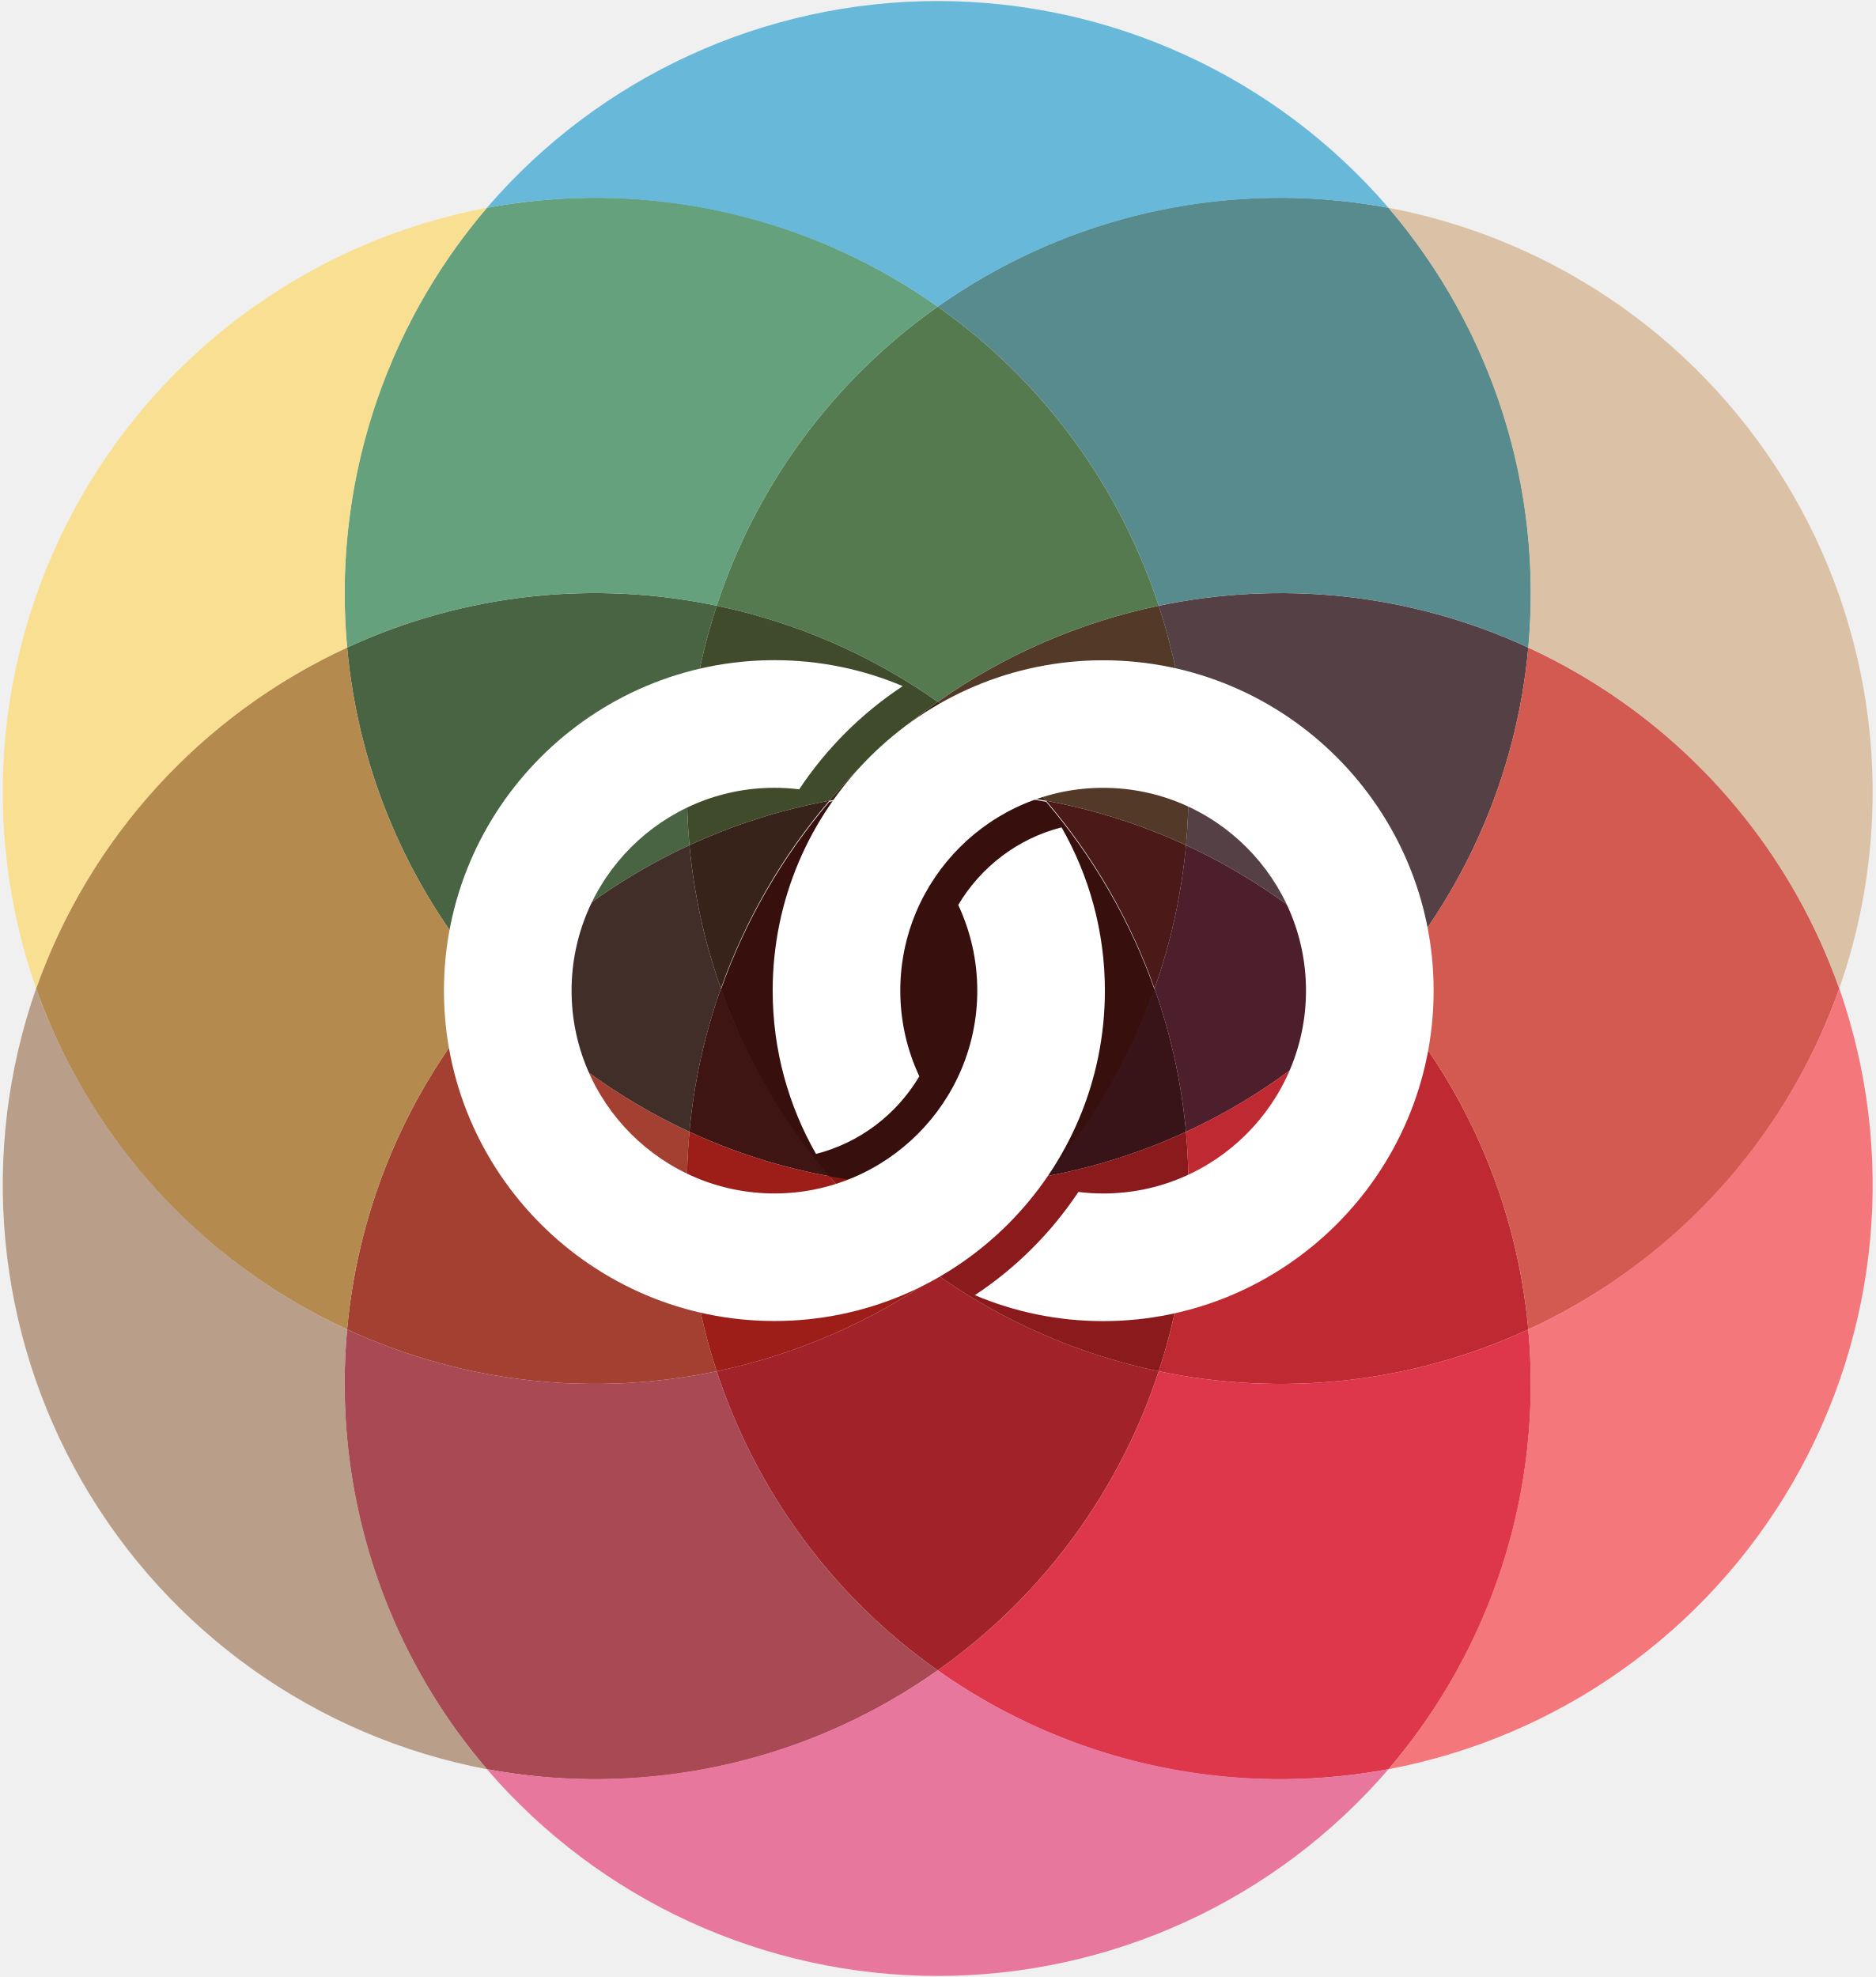
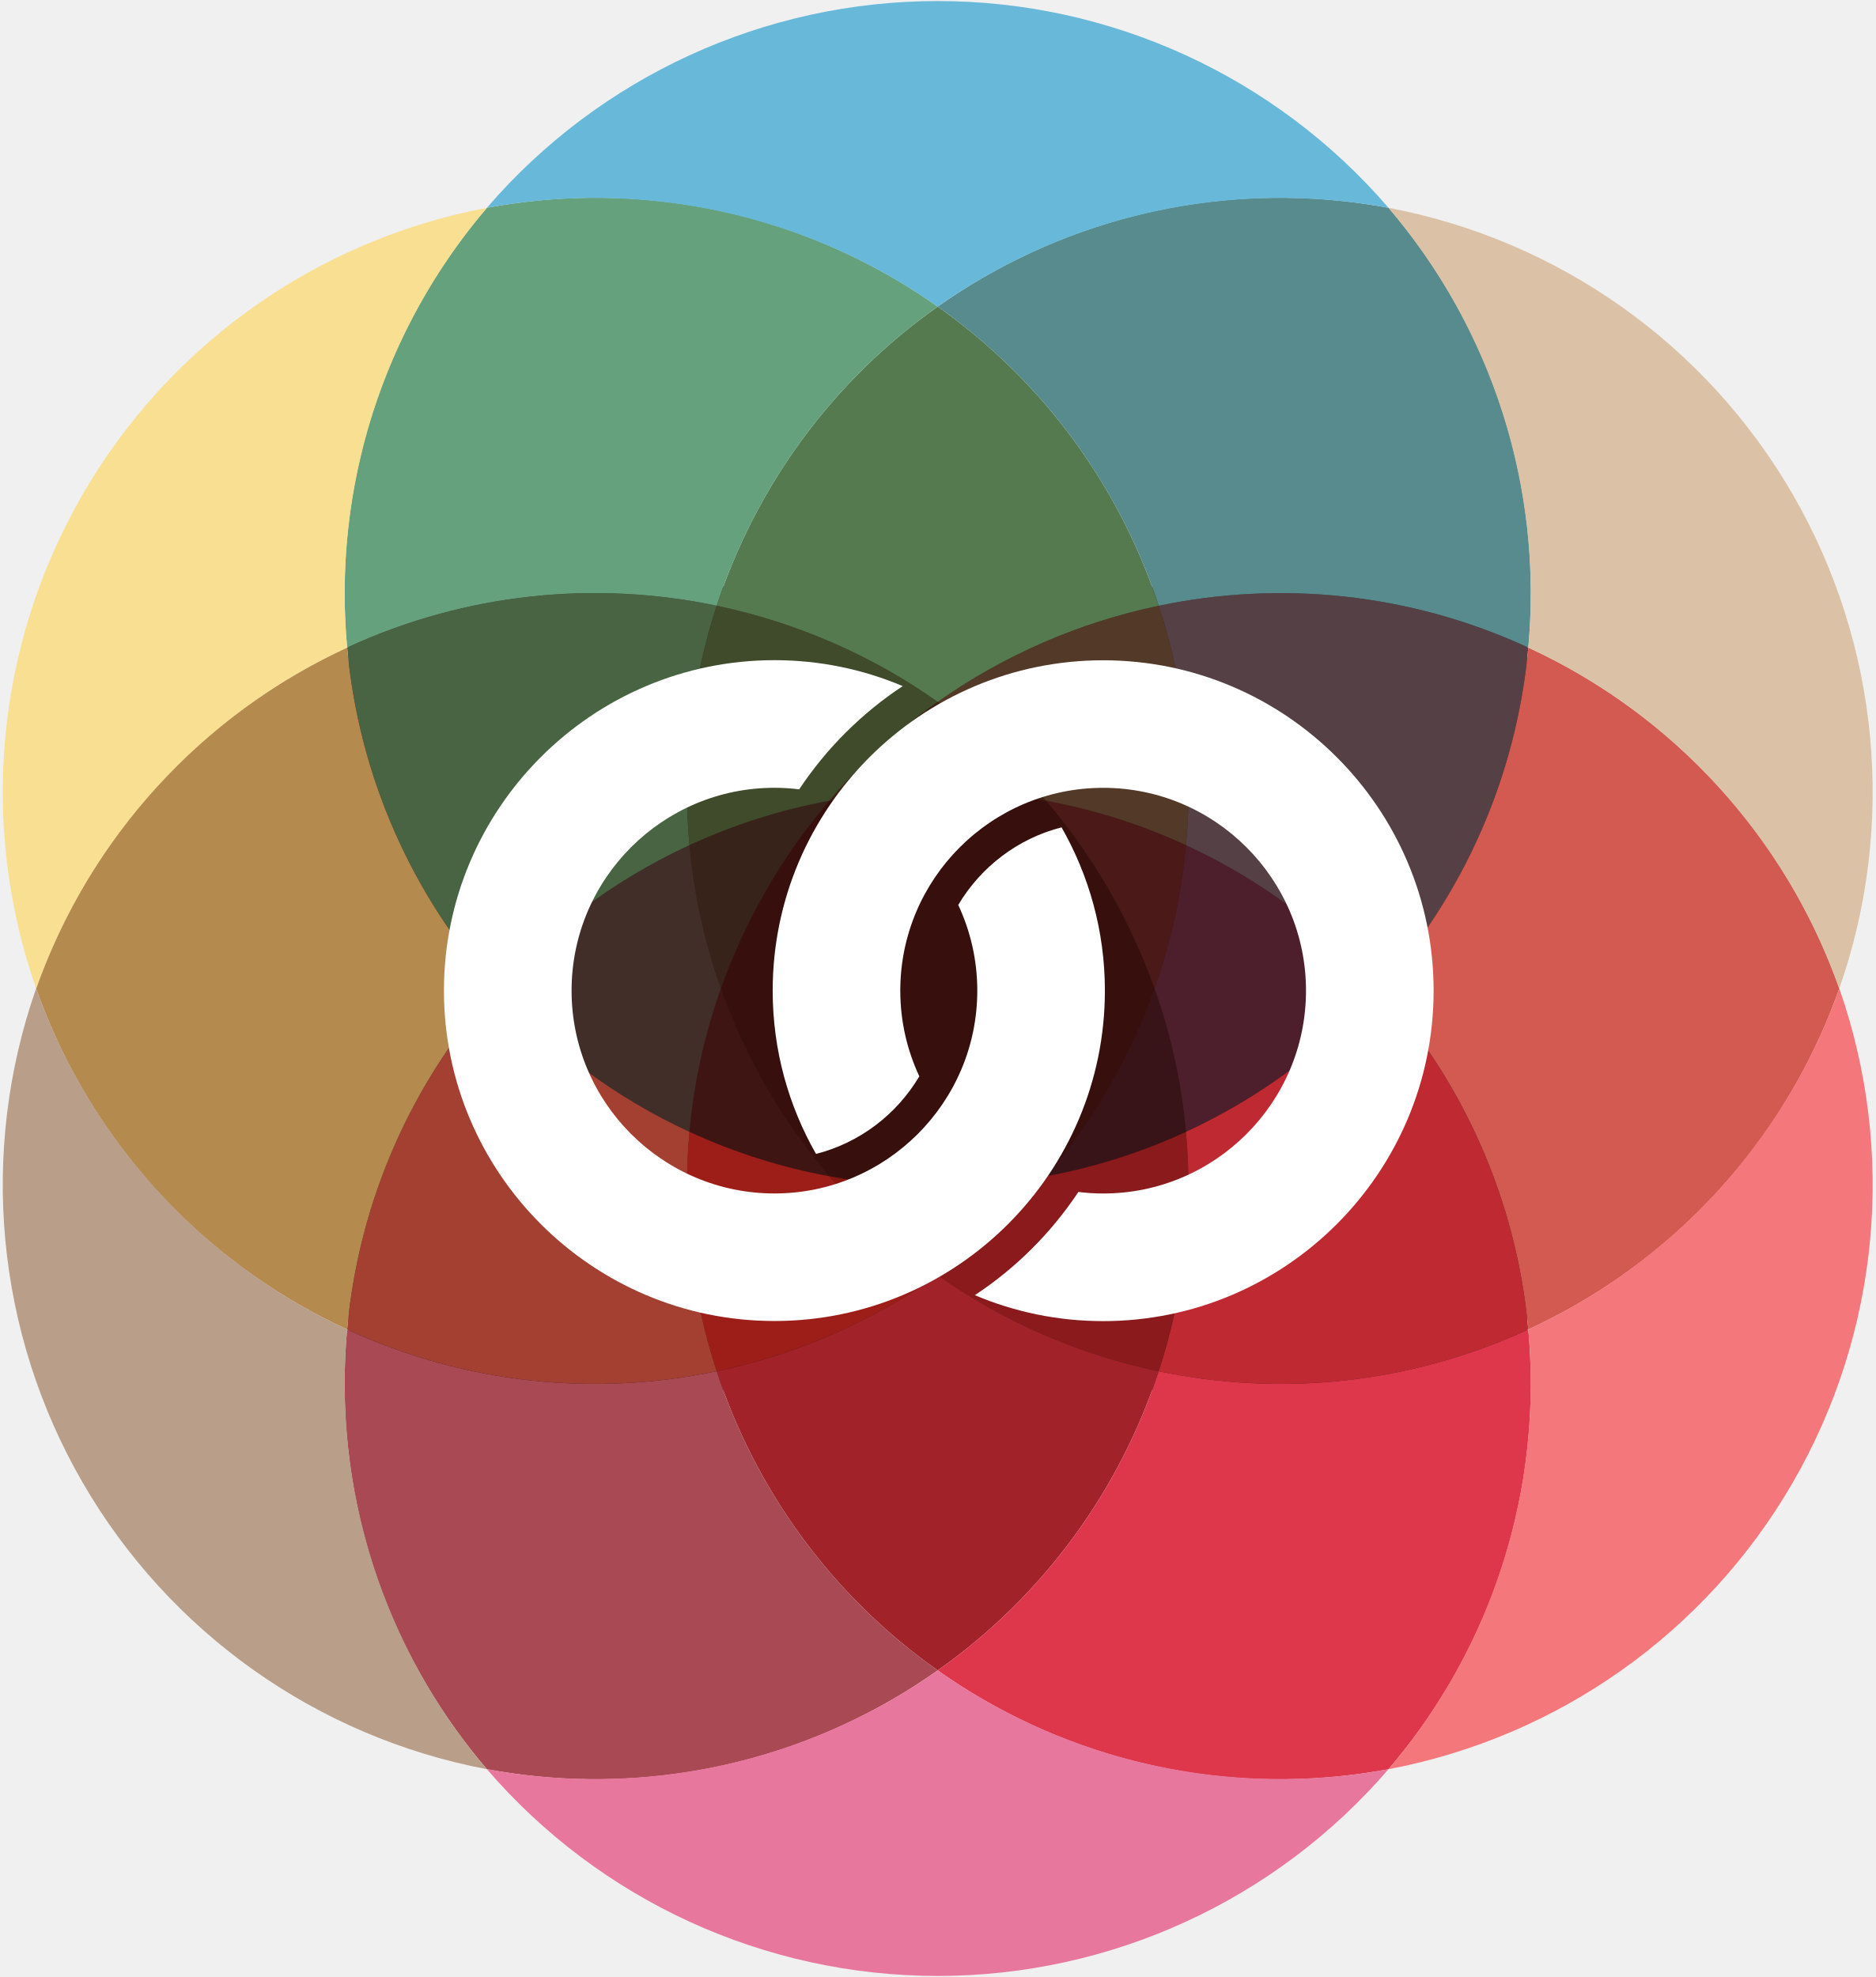
<svg xmlns="http://www.w3.org/2000/svg" xmlns:xlink="http://www.w3.org/1999/xlink" viewBox="-175 -184.5 350 369">
  <defs>
    <path id="a" d="m20.236-35.042c-6.036-7.075-12.847-13.246-20.233-18.459-7.386 5.214-14.198 11.384-20.233 18.46 6.561-1.212 13.322-1.852 20.233-1.852s13.673 0.639 20.233 1.851z" />
    <path id="b" d="m20.236-35.042c9.145 1.689 17.895 4.503 26.103 8.293 1.386-15.171-0.396-30.391-5.089-44.69-14.73 3.086-28.802 9.152-41.247 17.938 7.386 5.213 14.197 11.384 20.233 18.459z" />
    <path id="c" d="m41.25-71.439c-7.205-21.956-21.268-41.735-41.247-55.829-19.979 14.093-34.042 33.873-41.247 55.829 14.73 3.086 28.802 9.152 41.247 17.938 12.445-8.787 26.517-14.853 41.247-17.938z" />
    <path id="d" d="m8.564-132.752c-2.966 1.712-5.816 3.547-8.562 5.484 19.979 14.093 34.042 33.873 41.247 55.829 22.617-4.738 46.778-2.449 68.973 7.807 0.304-3.345 0.468-6.731 0.468-10.156 0-27.459-10.003-52.579-26.558-71.925-25.031-4.665-51.787-0.768-75.568 12.961z" />
    <path id="e" d="m0-127.268a111 111 0 0 1 84.13-18.446a111 111 0 0 0 -168.26 0a111 111 0 0 1 84.13 18.446z" />
  </defs>
-   <path fill="#37100d" d="m40.469 .197c-2.23-6.288-5.058-12.463-8.513-18.448s-7.39-11.521-11.719-16.597c-6.561-1.212-13.322-1.851-20.233-1.851-6.912 0-13.673 0.639-20.233 1.852-4.33 5.075-8.264 10.611-11.72 16.596s-6.283 12.161-8.513 18.448c2.23 6.287 5.058 12.462 8.513 18.448s7.39 11.521 11.72 16.597c6.561 1.212 13.322 1.851 20.233 1.851s13.672-0.639 20.232-1.851c4.33-5.076 8.265-10.612 11.72-16.597s6.282-12.161 8.513-18.448z" />
+   <rect fill="#37100d" x="-110" y="-75" width="220" height="150" />
  <use xlink:href="#a" fill="#3c2315" />
  <use xlink:href="#a" fill="#4b1a18" transform="rotate(60)" />
  <use xlink:href="#a" fill="#381317" transform="rotate(120)" />
  <use xlink:href="#a" fill="#87170f" transform="rotate(180)" />
  <use xlink:href="#a" fill="#3f1514" transform="rotate(240)" />
  <use xlink:href="#a" fill="#38231b" transform="rotate(300)" />
  <use xlink:href="#b" fill="#533928" />
  <use xlink:href="#b" fill="#4d1e2b" transform="rotate(60)" />
  <use xlink:href="#b" fill="#8a1a1b" transform="rotate(120)" />
  <use xlink:href="#b" fill="#9d1e18" transform="rotate(180)" />
  <use xlink:href="#b" fill="#422e29" transform="rotate(240)" />
  <use xlink:href="#b" fill="#3f4b2b" transform="rotate(300)" />
  <use xlink:href="#c" fill="#567a50" />
  <use xlink:href="#c" fill="#554145" transform="rotate(60)" />
  <use xlink:href="#c" fill="#bf2a32" transform="rotate(120)" />
  <use xlink:href="#c" fill="#a12229" transform="rotate(180)" />
  <use xlink:href="#c" fill="#a34031" transform="rotate(240)" />
  <use xlink:href="#c" fill="#486443" transform="rotate(300)" />
  <use xlink:href="#d" fill="#588b8d" />
  <use xlink:href="#d" fill="#d25a51" transform="rotate(60)" />
  <use xlink:href="#d" fill="#de374c" transform="rotate(120)" />
  <use xlink:href="#d" fill="#a84954" transform="rotate(180)" />
  <use xlink:href="#d" fill="#b48a4f" transform="rotate(240)" />
  <use xlink:href="#d" fill="#64a17c" transform="rotate(300)" />
  <use xlink:href="#e" fill="#67b8d9" />
  <use xlink:href="#e" fill="#dbc2a6" transform="rotate(60)" />
  <use xlink:href="#e" fill="#f4777c" transform="rotate(120)" />
  <use xlink:href="#e" fill="#e8779d" transform="rotate(180)" />
  <use xlink:href="#e" fill="#b99e89" transform="rotate(240)" />
  <use xlink:href="#e" fill="#f8df92" transform="rotate(300)" />
  <path id="l" fill="#fff" d="m31.2 .4 c 0,-11.09 -2.953,-21.475 -8.088,-30.477 -8.178,2.085 -15.075,7.397 -19.28,14.482 2.275,4.865 3.553,10.277 3.553,15.995 0,20.865 -16.985,37.855 -37.858,37.855 -20.875,0 -37.858,-16.99 -37.858,-37.855 0,-20.88 16.98,-37.862 37.858,-37.862 1.567,0 3.107,0.1 4.617,0.29 5.088,-7.647 11.662,-14.213 19.325,-19.267 -7.365,-3.12 -15.46,-4.843 -23.942,-4.843 -34.005,0 -61.675,27.665 -61.675,61.68 0,34.008 27.67,61.663 61.675,61.663 34.008,0.002 61.672,-27.652 61.672,-61.66 z" />
  <use xlink:href="#l" transform="rotate(180 .2 .4)" />
</svg>
